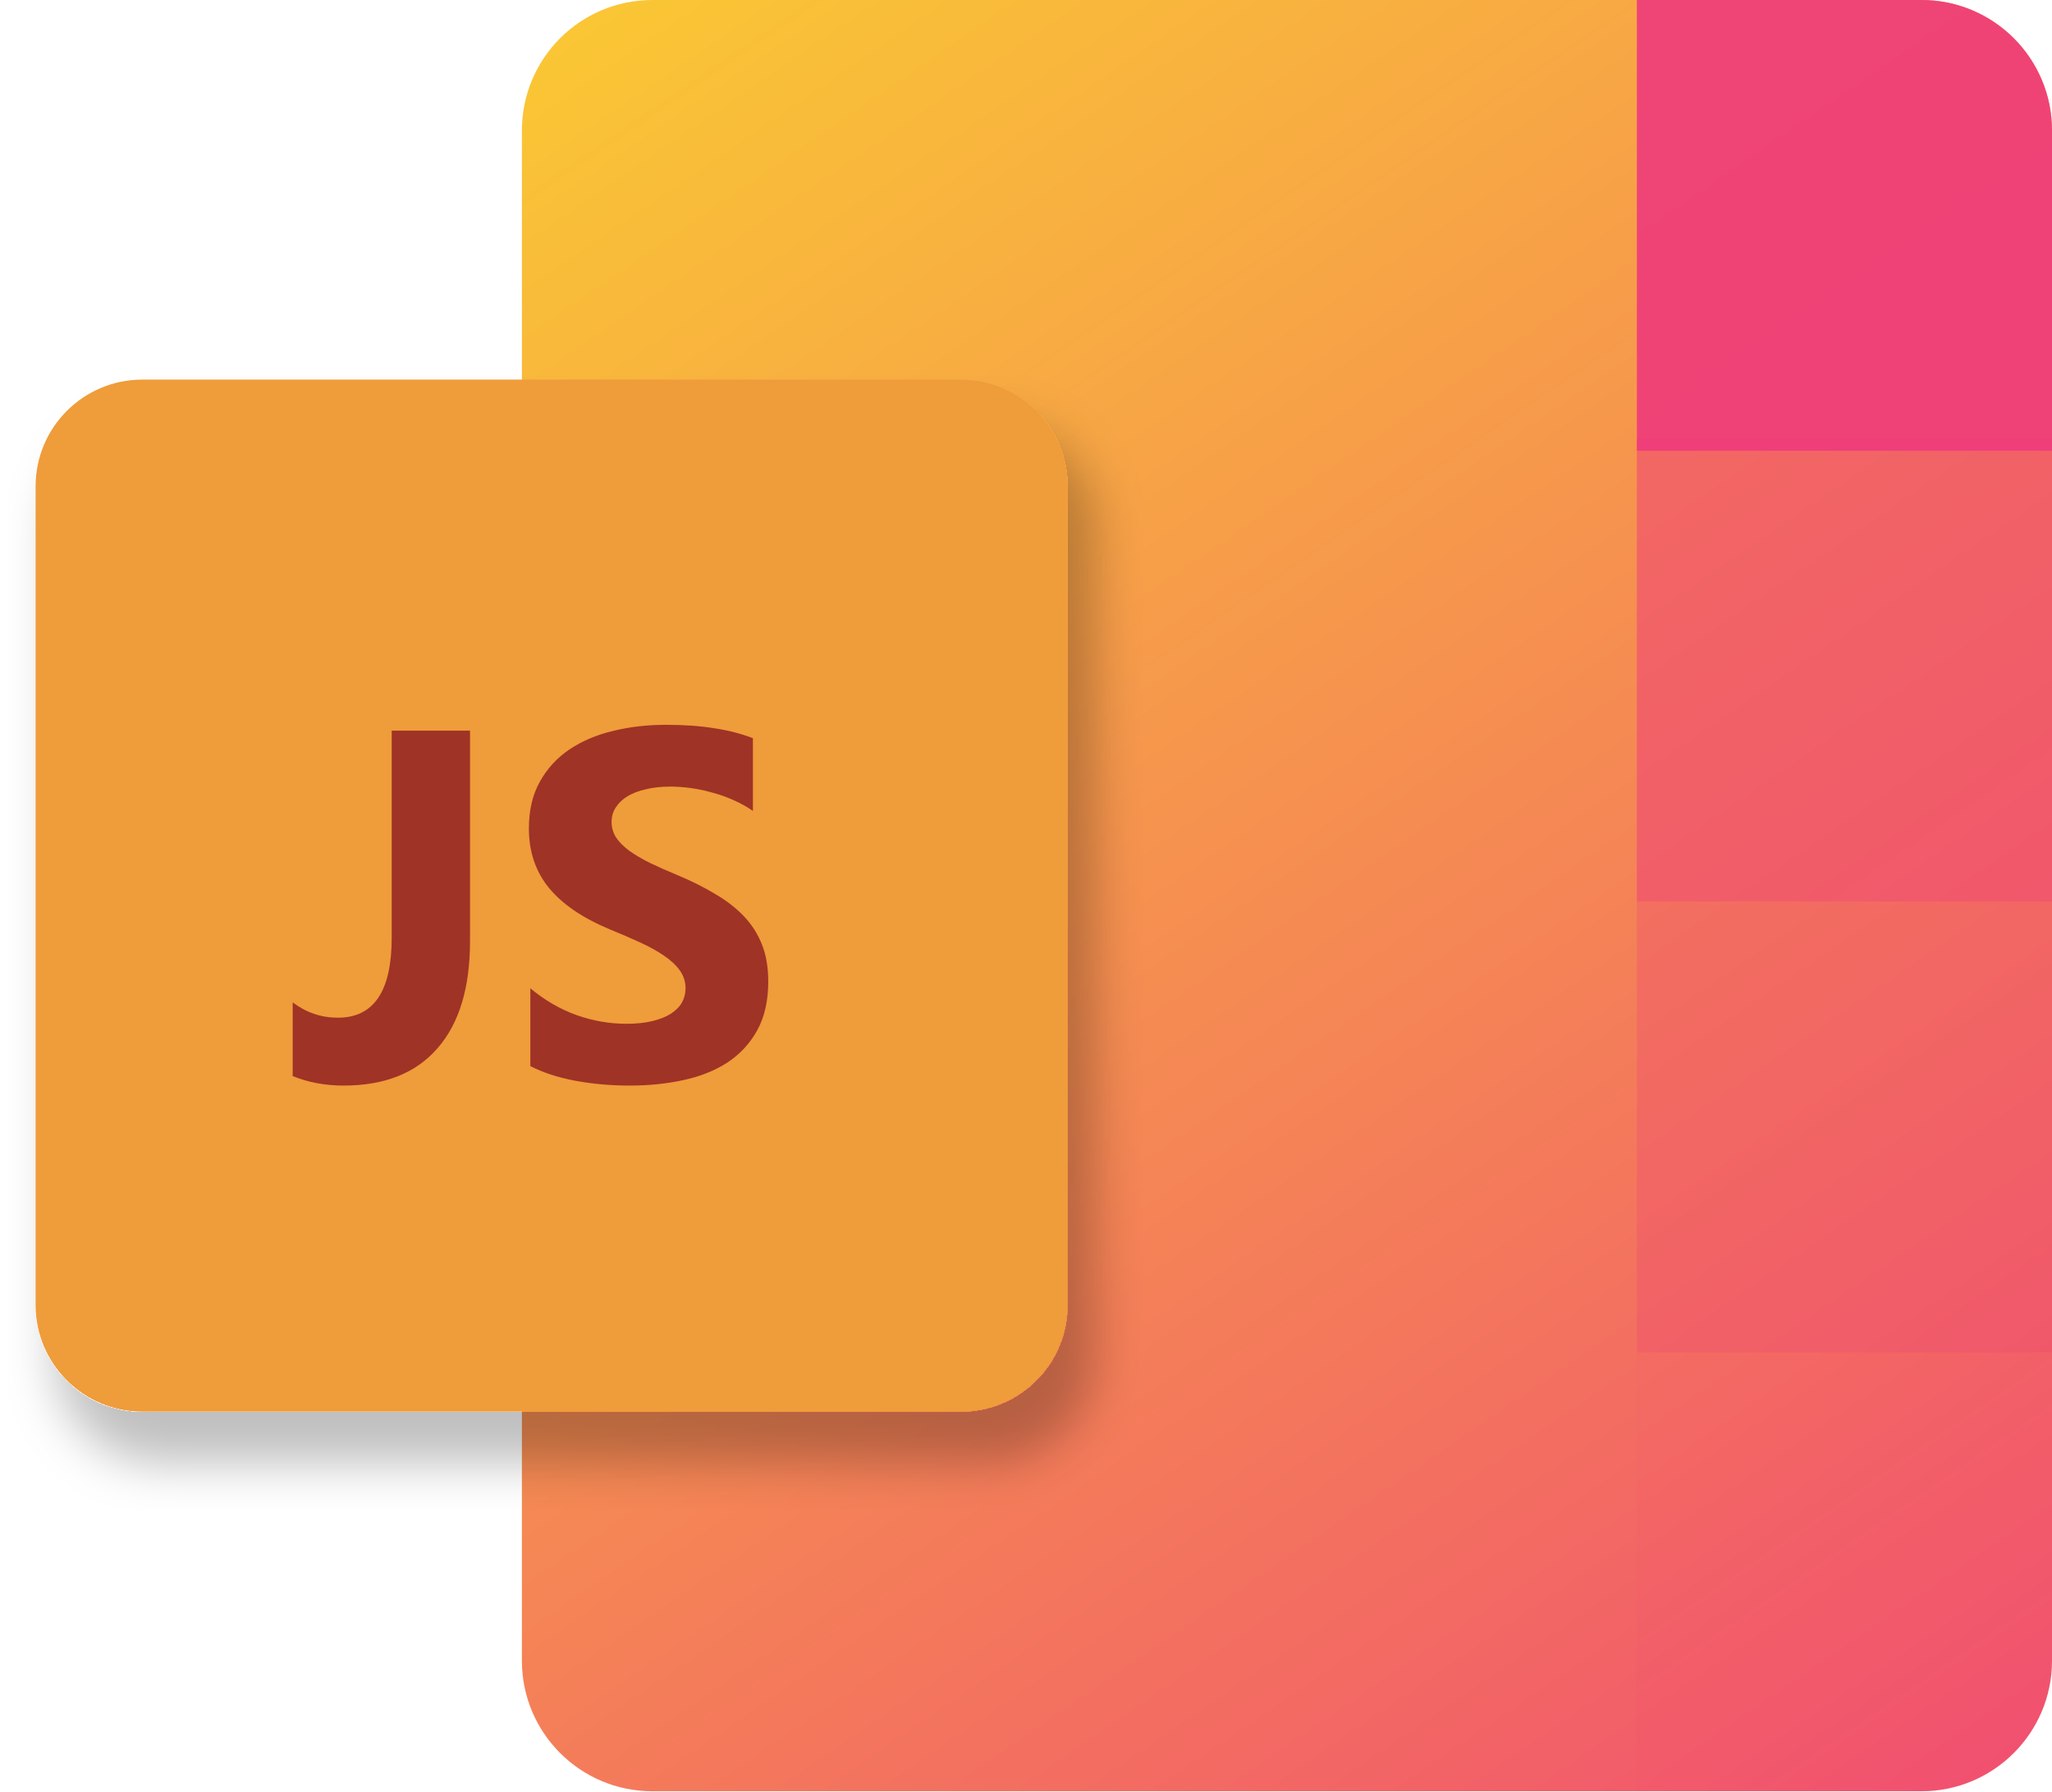
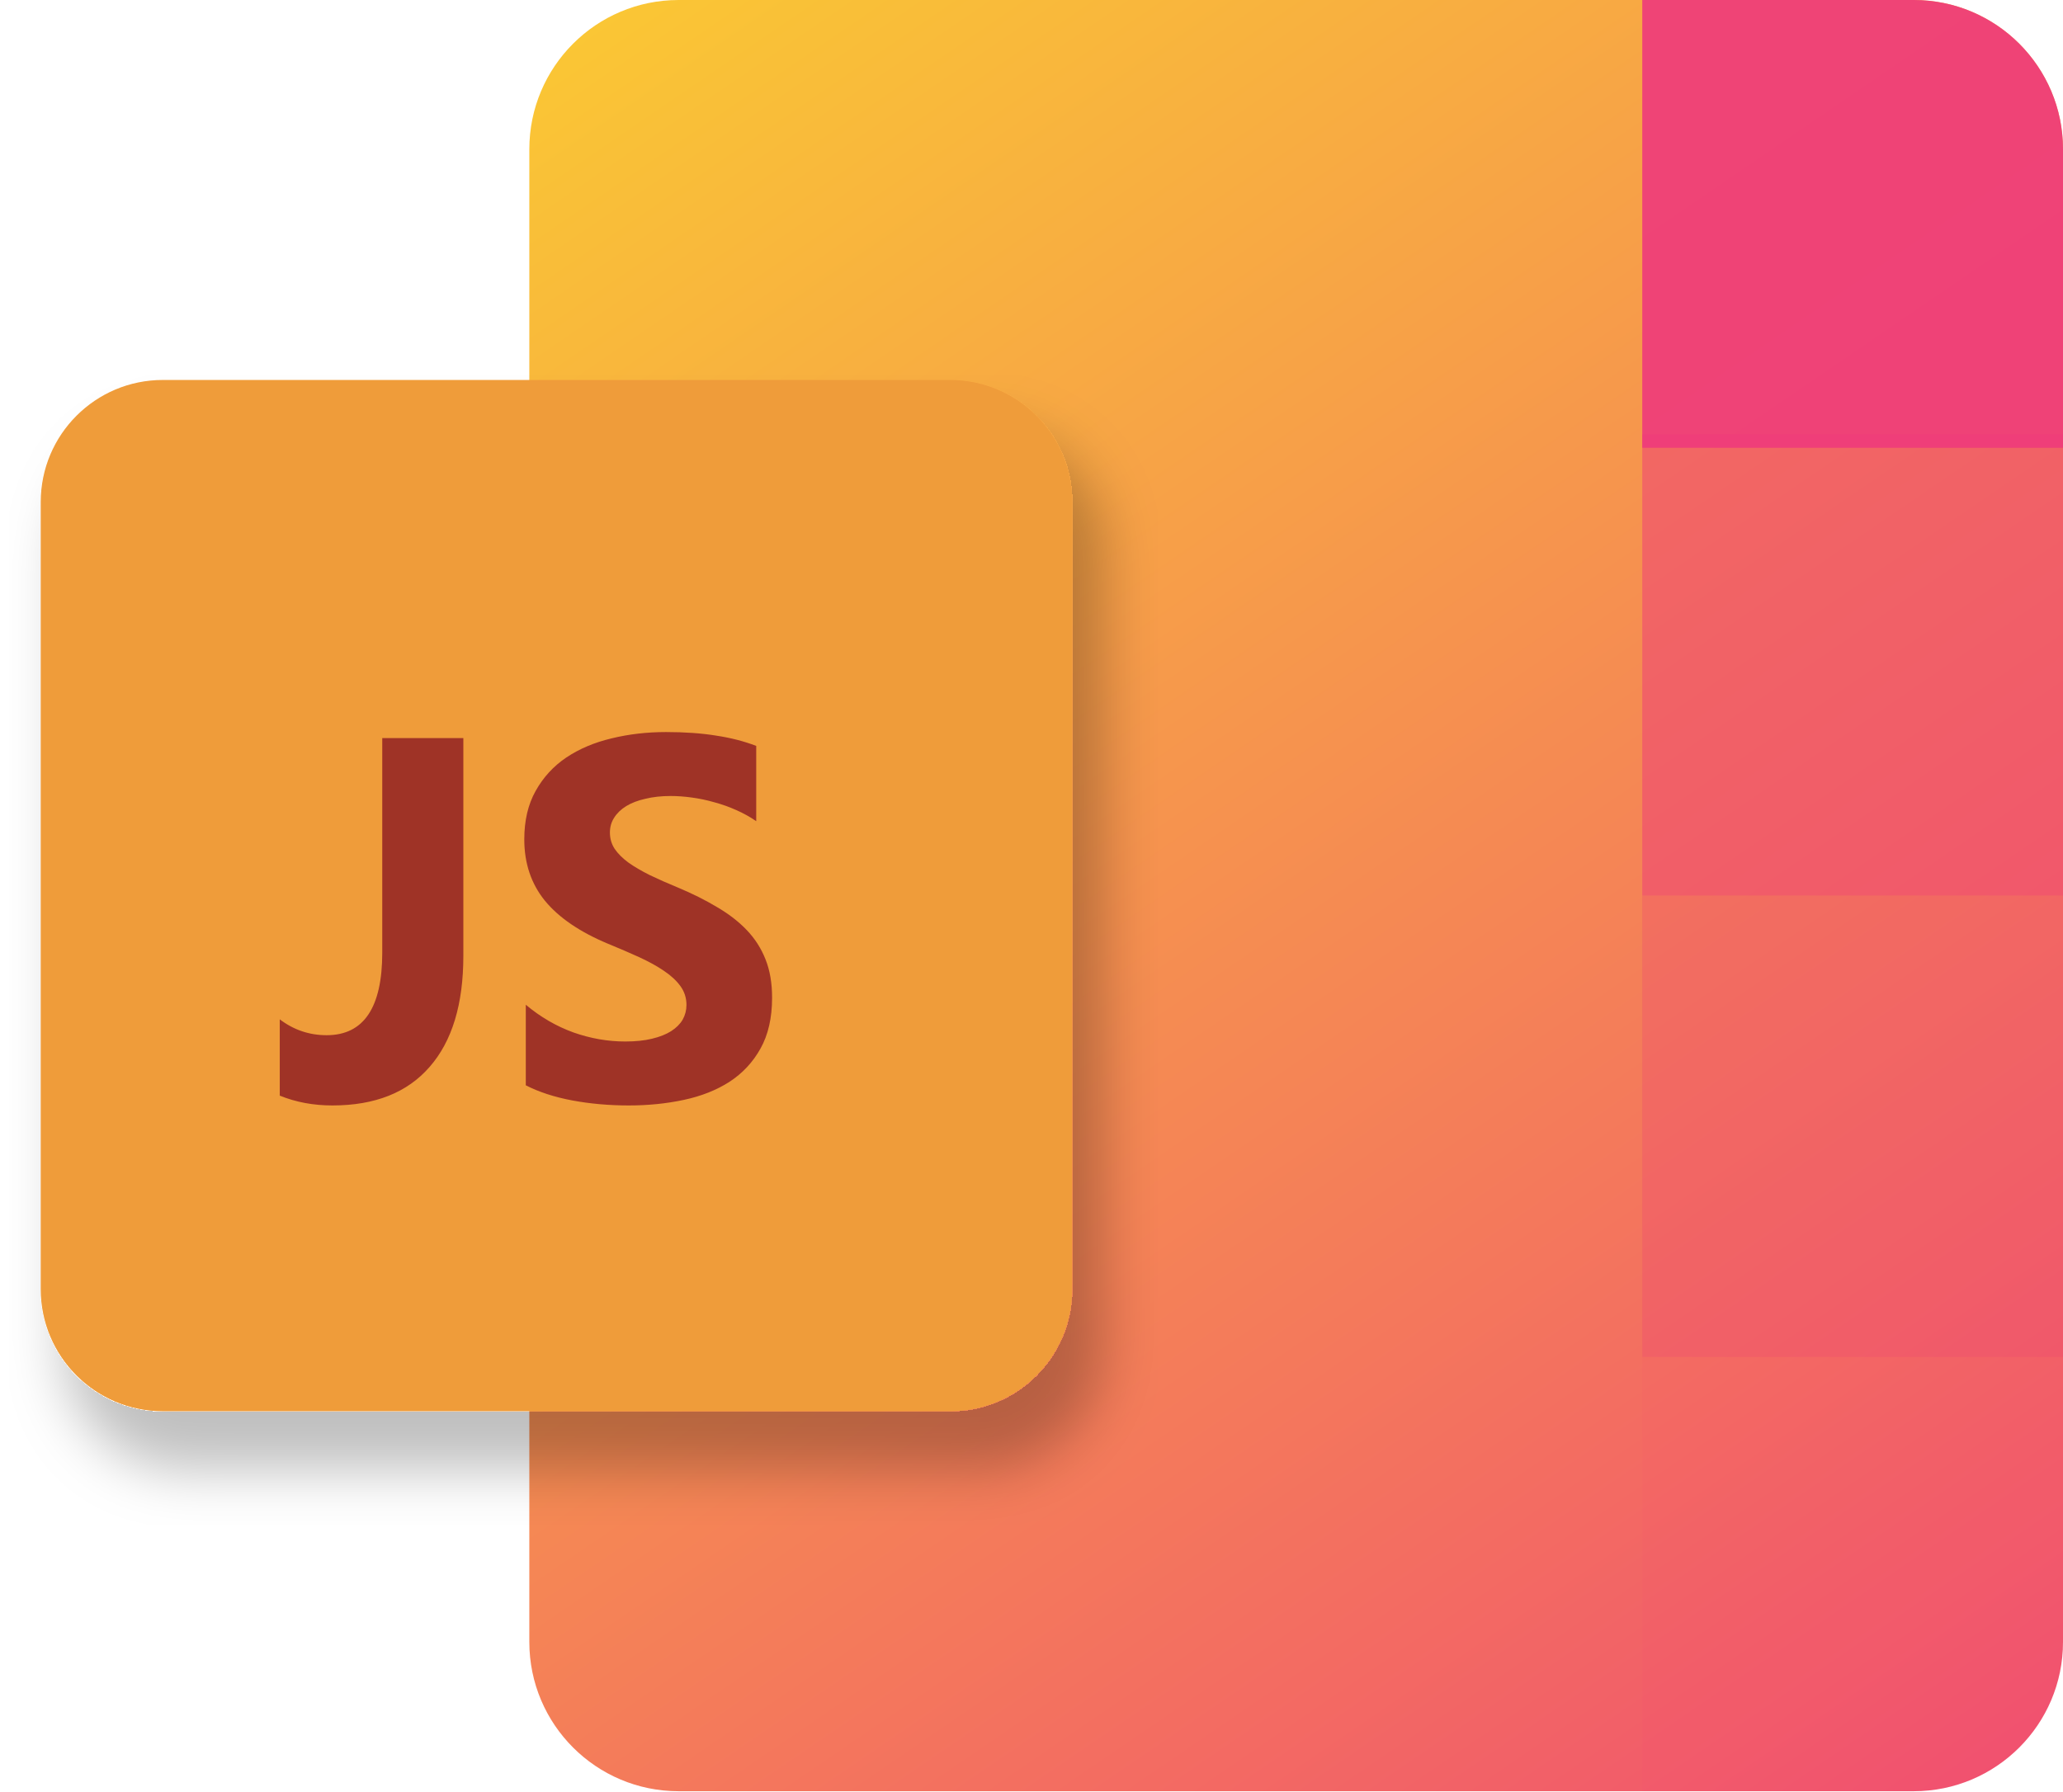
- <svg xmlns="http://www.w3.org/2000/svg" width="173" height="151" viewBox="0 0 173 151" fill="none">
-   <rect x="44" width="129" height="151" rx="11" fill="url(#paint0_linear_0_1)" />
+ <svg xmlns="http://www.w3.org/2000/svg" width="152" height="132" viewBox="0 0 152 132" fill="none">
+   <rect x="39" width="113" height="132" rx="11" fill="url(#paint0_linear_0_1)" />
  <g filter="url(#filter0_d_0_1)">
-     <rect x="3" y="32" width="87" height="87" rx="9" fill="#EF9C3A" />
+     <rect x="3" y="28" width="76" height="76" rx="9" fill="#EF9C3A" />
  </g>
-   <path d="M39.627 79.331C39.627 83.269 38.711 86.283 36.879 88.375C35.06 90.467 32.422 91.513 28.963 91.513C27.418 91.513 25.989 91.246 24.677 90.713V84.499C25.811 85.36 27.083 85.791 28.491 85.791C31.513 85.791 33.023 83.549 33.023 79.064V61.592H39.627V79.331ZM44.713 89.872V83.31C45.902 84.308 47.194 85.06 48.589 85.565C49.983 86.058 51.392 86.304 52.813 86.304C53.648 86.304 54.372 86.228 54.987 86.078C55.616 85.928 56.136 85.723 56.546 85.463C56.97 85.189 57.284 84.875 57.489 84.519C57.694 84.15 57.797 83.754 57.797 83.33C57.797 82.756 57.633 82.243 57.305 81.792C56.977 81.341 56.525 80.924 55.951 80.541C55.391 80.158 54.721 79.789 53.941 79.434C53.162 79.078 52.321 78.716 51.419 78.347C49.122 77.39 47.406 76.221 46.272 74.84C45.15 73.459 44.59 71.791 44.59 69.836C44.59 68.305 44.898 66.992 45.513 65.898C46.128 64.791 46.962 63.882 48.015 63.171C49.081 62.46 50.312 61.94 51.706 61.612C53.101 61.27 54.577 61.1 56.136 61.1C57.667 61.1 59.02 61.195 60.196 61.387C61.386 61.565 62.48 61.845 63.477 62.227V68.359C62.985 68.018 62.445 67.717 61.857 67.457C61.283 67.197 60.688 66.985 60.073 66.821C59.458 66.644 58.843 66.514 58.227 66.432C57.626 66.35 57.052 66.309 56.505 66.309C55.753 66.309 55.069 66.384 54.454 66.534C53.839 66.671 53.319 66.869 52.895 67.129C52.472 67.389 52.144 67.703 51.911 68.072C51.679 68.428 51.562 68.831 51.562 69.282C51.562 69.774 51.692 70.219 51.952 70.615C52.212 70.998 52.581 71.367 53.06 71.723C53.538 72.064 54.119 72.406 54.803 72.748C55.486 73.076 56.259 73.418 57.12 73.773C58.296 74.266 59.349 74.792 60.278 75.353C61.222 75.899 62.028 76.522 62.698 77.219C63.368 77.916 63.881 78.716 64.236 79.618C64.592 80.507 64.769 81.546 64.769 82.735C64.769 84.376 64.455 85.757 63.826 86.878C63.211 87.985 62.37 88.888 61.304 89.585C60.237 90.269 58.993 90.761 57.571 91.061C56.163 91.362 54.673 91.513 53.101 91.513C51.487 91.513 49.949 91.376 48.486 91.103C47.037 90.829 45.779 90.419 44.713 89.872Z" fill="#932323" fill-opacity="0.86" />
-   <path d="M138 114H173V140C173 146.075 168.075 151 162 151H138V114Z" fill="#EF3A7B" fill-opacity="0.06" />
-   <rect x="138" y="76" width="35" height="38" fill="#EF3A7B" fill-opacity="0.25" />
-   <rect x="138" y="37" width="35" height="39" fill="#EF3A7B" fill-opacity="0.5" />
-   <path d="M138 0H162C168.075 0 173 4.925 173 11V38H138V0Z" fill="#EF3A7B" fill-opacity="0.9" />
+   <path d="M34.139 70.442C34.139 74.005 33.31 76.732 31.652 78.625C30.007 80.518 27.62 81.464 24.49 81.464C23.092 81.464 21.8 81.223 20.612 80.74V75.118C21.639 75.897 22.789 76.287 24.064 76.287C26.797 76.287 28.164 74.258 28.164 70.201V54.393H34.139V70.442ZM38.74 79.98V74.042C39.816 74.945 40.985 75.625 42.247 76.083C43.509 76.528 44.783 76.751 46.069 76.751C46.824 76.751 47.48 76.683 48.036 76.547C48.605 76.411 49.075 76.225 49.446 75.99C49.83 75.743 50.114 75.458 50.3 75.137C50.485 74.803 50.578 74.444 50.578 74.061C50.578 73.541 50.43 73.077 50.133 72.669C49.836 72.261 49.428 71.883 48.908 71.537C48.401 71.191 47.795 70.857 47.09 70.535C46.385 70.213 45.624 69.886 44.808 69.552C42.73 68.686 41.177 67.628 40.15 66.379C39.136 65.13 38.629 63.62 38.629 61.852C38.629 60.466 38.907 59.279 39.464 58.289C40.02 57.287 40.775 56.465 41.727 55.821C42.692 55.178 43.806 54.708 45.067 54.411C46.329 54.102 47.665 53.947 49.075 53.947C50.461 53.947 51.685 54.034 52.749 54.207C53.825 54.368 54.815 54.621 55.718 54.968V60.516C55.273 60.206 54.784 59.934 54.252 59.699C53.732 59.464 53.194 59.273 52.638 59.124C52.081 58.963 51.524 58.846 50.968 58.772C50.423 58.697 49.904 58.66 49.409 58.66C48.729 58.66 48.11 58.728 47.554 58.864C46.997 58.988 46.527 59.167 46.144 59.402C45.76 59.637 45.463 59.922 45.253 60.256C45.043 60.578 44.938 60.942 44.938 61.351C44.938 61.796 45.055 62.198 45.29 62.557C45.525 62.903 45.859 63.237 46.292 63.559C46.725 63.868 47.251 64.177 47.869 64.486C48.488 64.783 49.187 65.092 49.966 65.414C51.03 65.859 51.982 66.336 52.823 66.843C53.677 67.338 54.407 67.9 55.013 68.531C55.619 69.162 56.083 69.886 56.404 70.702C56.726 71.506 56.887 72.446 56.887 73.522C56.887 75.007 56.602 76.256 56.033 77.27C55.477 78.272 54.716 79.089 53.751 79.72C52.786 80.338 51.66 80.784 50.374 81.056C49.1 81.328 47.752 81.464 46.329 81.464C44.87 81.464 43.478 81.34 42.154 81.093C40.843 80.845 39.705 80.474 38.74 79.98Z" fill="#932323" fill-opacity="0.86" />
+   <path d="M121 100H152V121C152 127.075 147.075 132 141 132H121V100Z" fill="#EF3A7B" fill-opacity="0.06" />
+   <rect x="121" y="66" width="31" height="34" fill="#EF3A7B" fill-opacity="0.25" />
+   <rect x="121" y="32" width="31" height="34" fill="#EF3A7B" fill-opacity="0.5" />
+   <path d="M121 0H141C147.075 0 152 4.925 152 11V33H121V0Z" fill="#EF3A7B" fill-opacity="0.9" />
  <defs>
-     <filter id="filter0_d_0_1" x="0.7" y="31.7" width="95.6" height="95.6" filterUnits="userSpaceOnUse" color-interpolation-filters="sRGB">
+     <filter id="filter0_d_0_1" x="0.7" y="27.7" width="84.6" height="84.6" filterUnits="userSpaceOnUse" color-interpolation-filters="sRGB">
      <feFlood flood-opacity="0" result="BackgroundImageFix" />
      <feColorMatrix in="SourceAlpha" type="matrix" values="0 0 0 0 0 0 0 0 0 0 0 0 0 0 0 0 0 0 127 0" result="hardAlpha" />
      <feMorphology radius="0.3" operator="dilate" in="SourceAlpha" result="effect1_dropShadow_0_1" />
      <feOffset dx="2" dy="4" />
      <feGaussianBlur stdDeviation="2" />
      <feComposite in2="hardAlpha" operator="out" />
      <feColorMatrix type="matrix" values="0 0 0 0 0 0 0 0 0 0 0 0 0 0 0 0 0 0 0.25 0" />
      <feBlend mode="normal" in2="BackgroundImageFix" result="effect1_dropShadow_0_1" />
      <feBlend mode="normal" in="SourceGraphic" in2="effect1_dropShadow_0_1" result="shape" />
    </filter>
-     <linearGradient id="paint0_linear_0_1" x1="38.095" y1="-20.012" x2="181.431" y2="189.485" gradientUnits="userSpaceOnUse">
+     <linearGradient id="paint0_linear_0_1" x1="33.828" y1="-17.494" x2="159.034" y2="165.882" gradientUnits="userSpaceOnUse">
      <stop stop-color="#FBD52D" />
      <stop offset="1" stop-color="#EF3A7B" />
    </linearGradient>
  </defs>
</svg>
